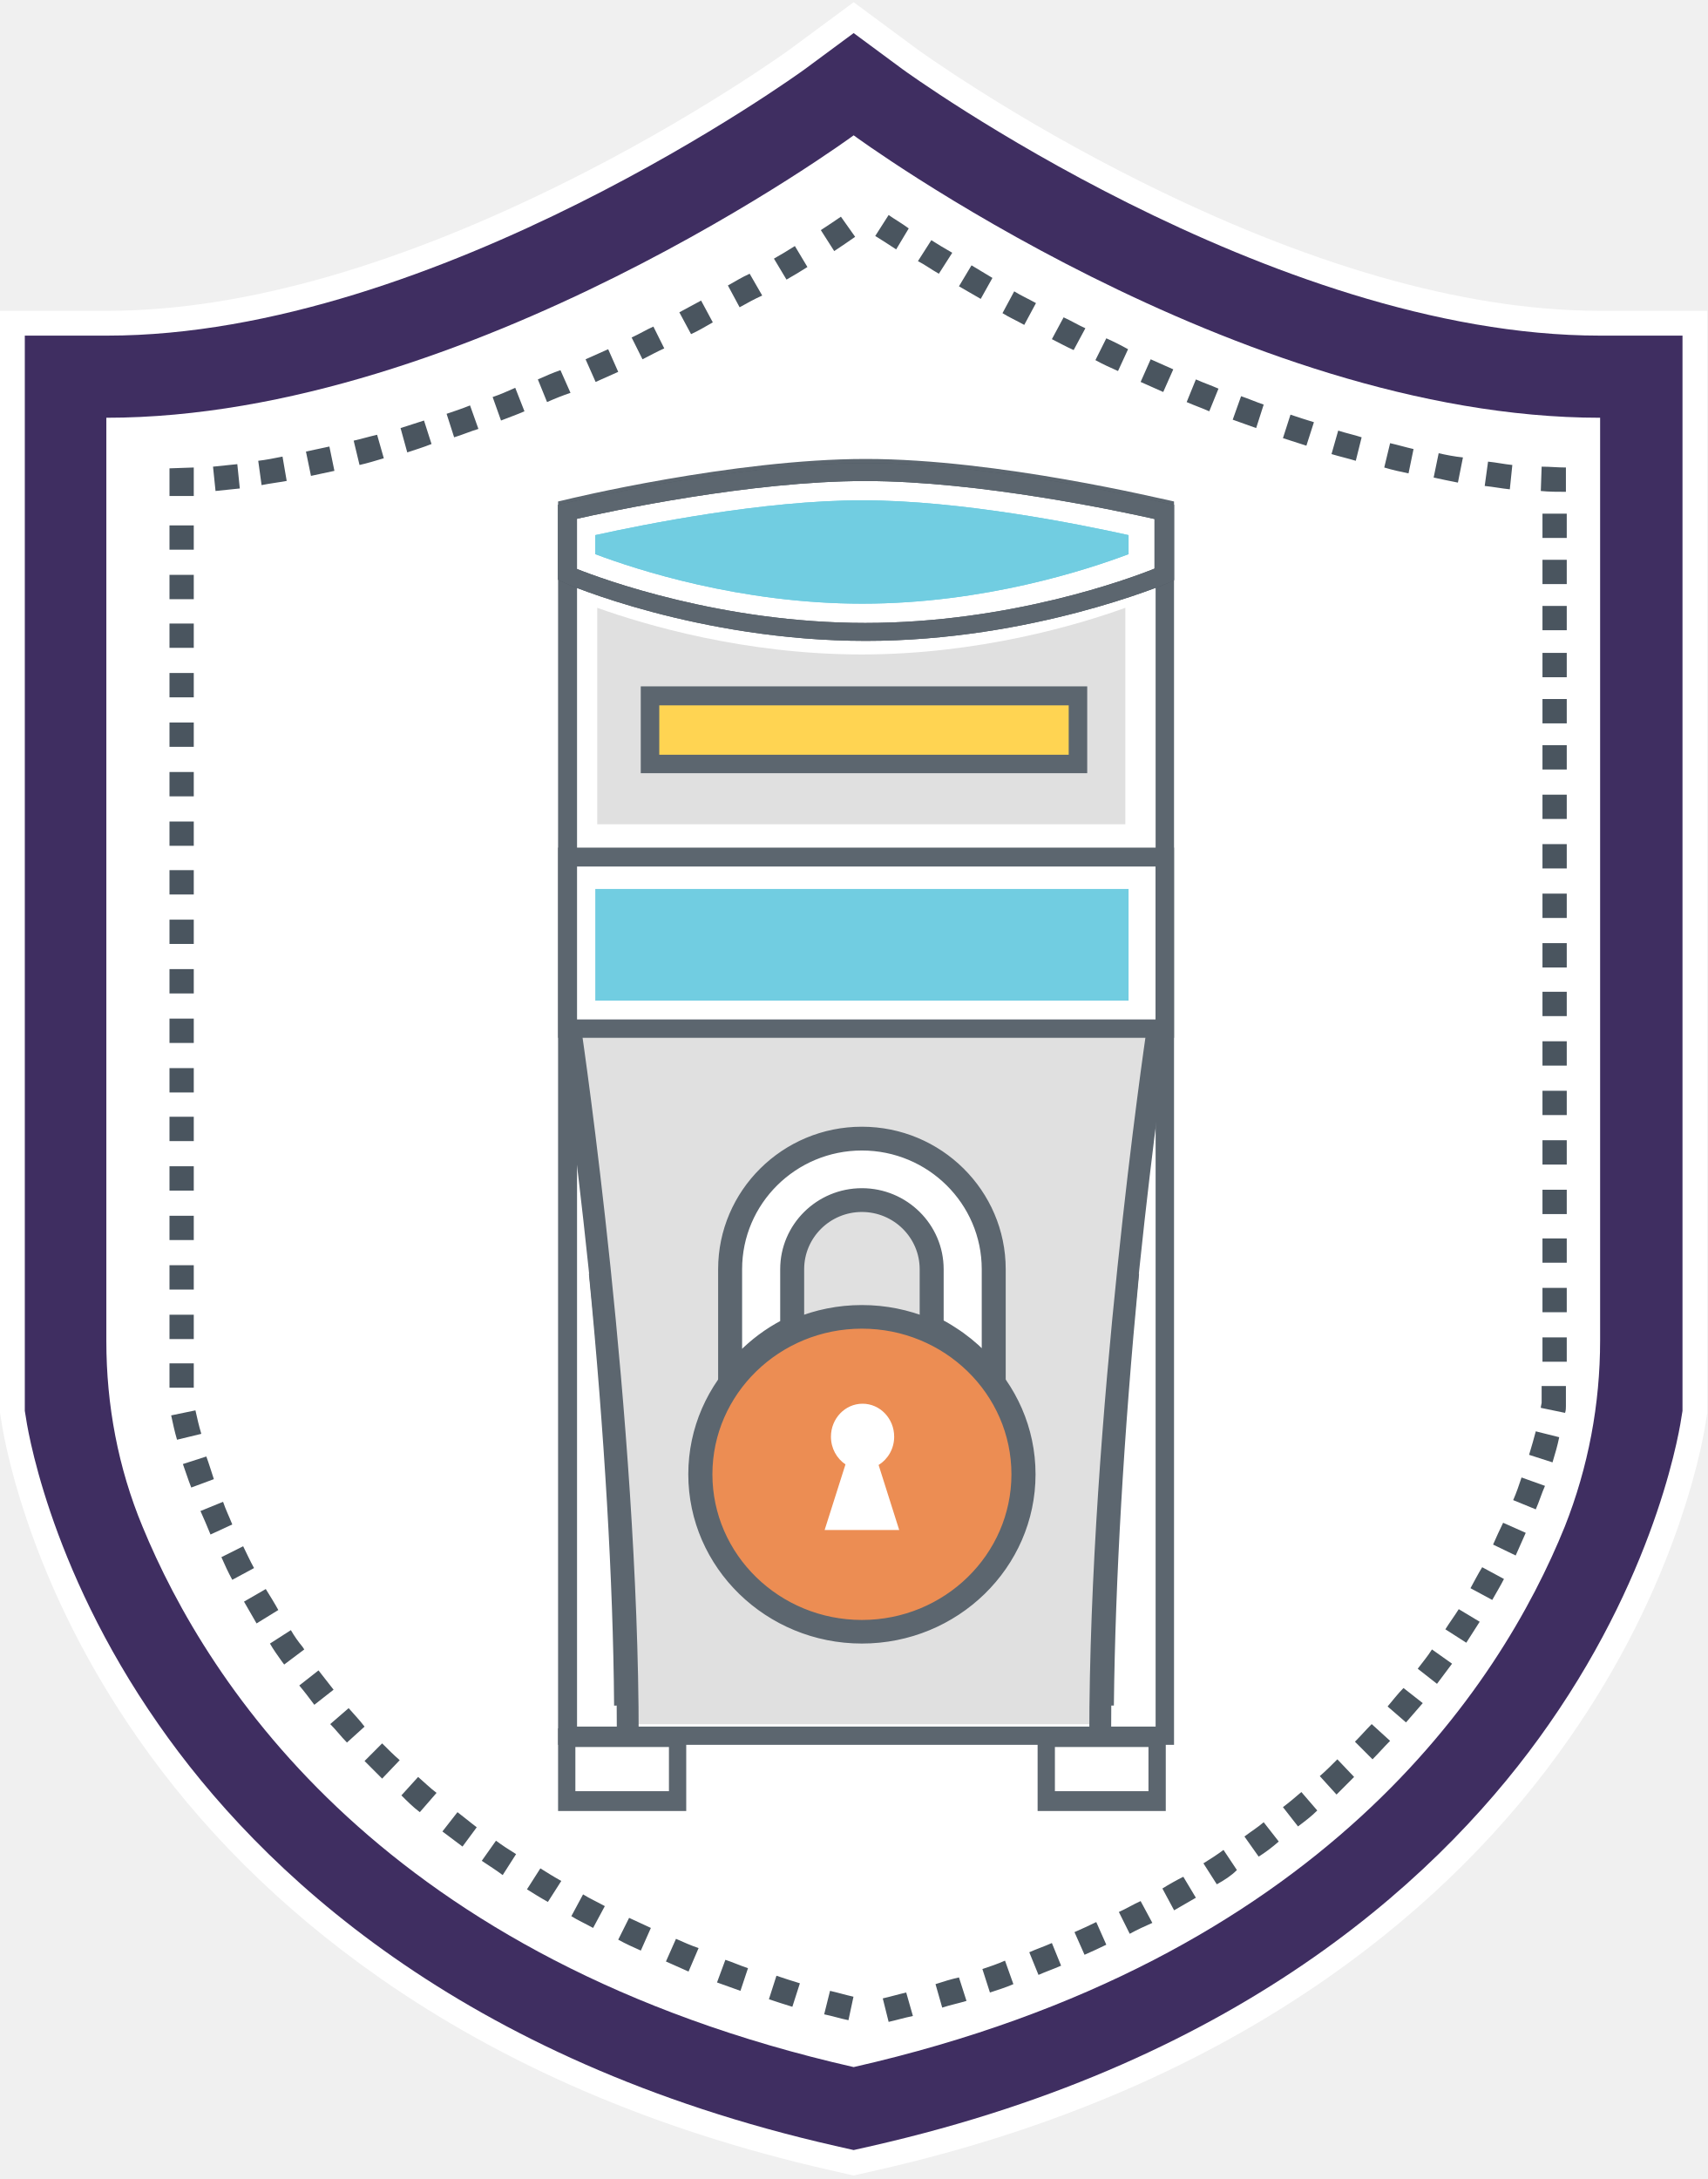
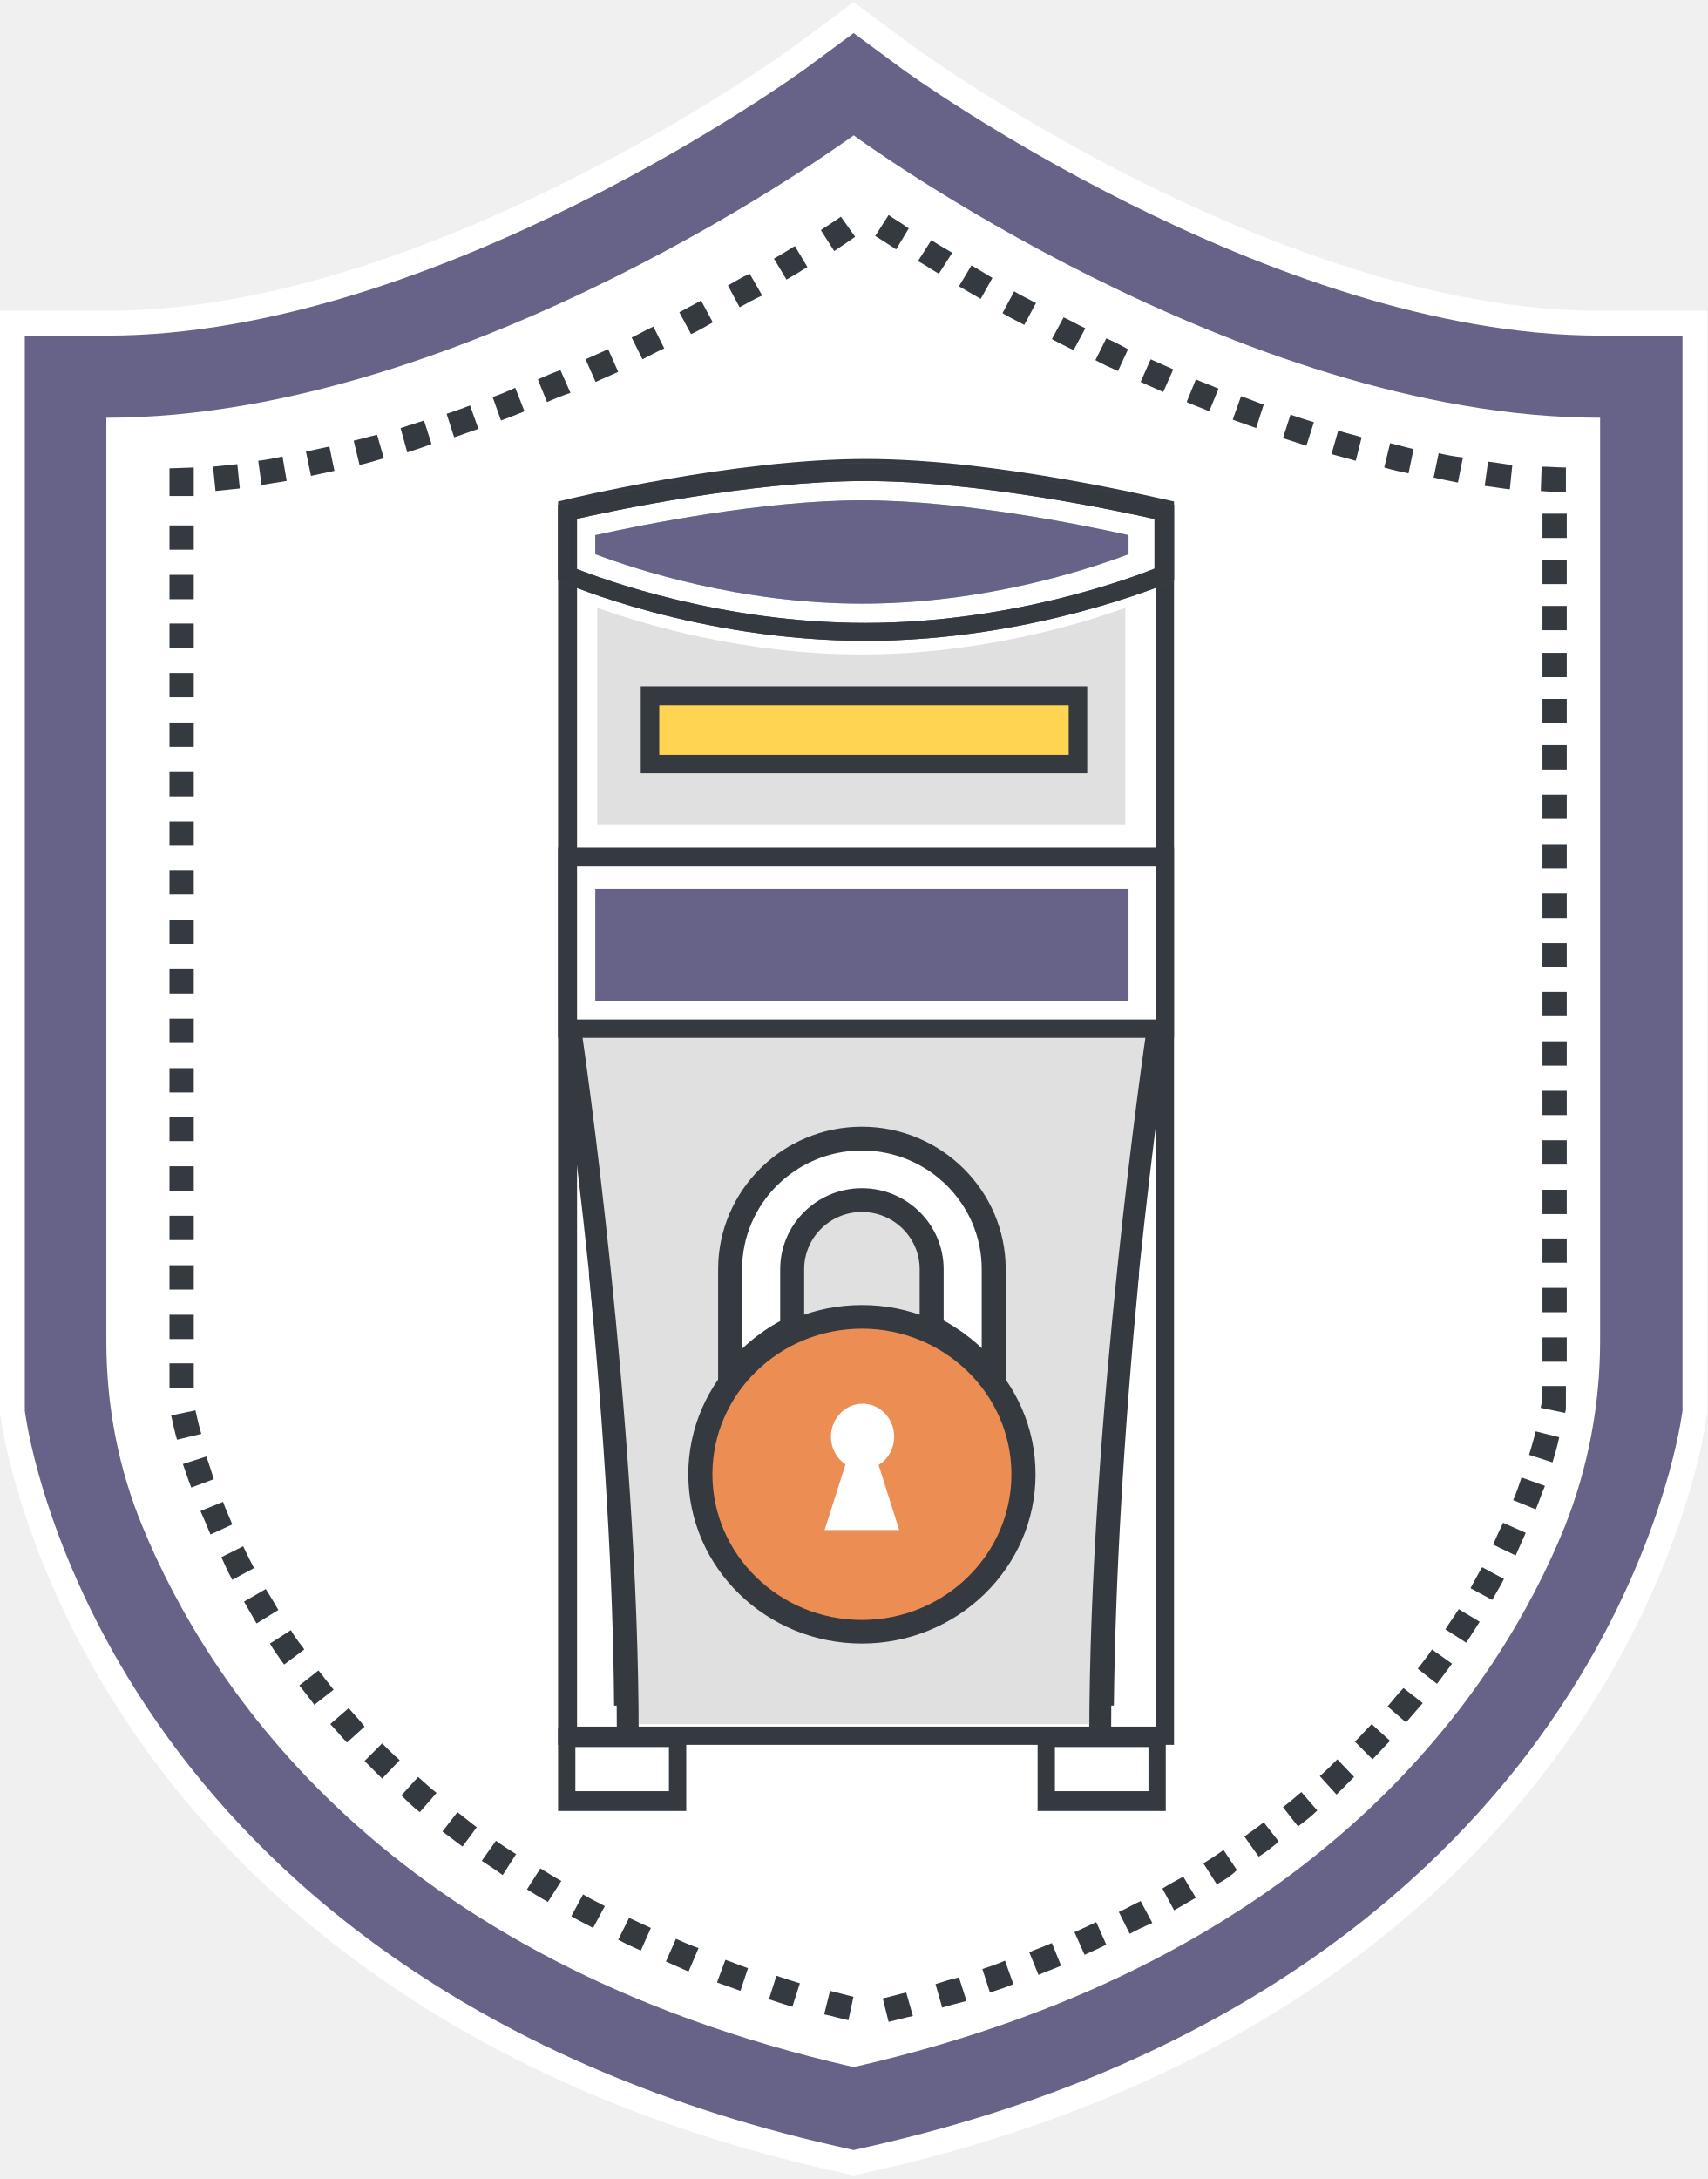
<svg xmlns="http://www.w3.org/2000/svg" width="413px" height="527px" viewBox="0 0 413 527" version="1.1">
  <g id="Page-1" stroke="none" stroke-width="1" fill="none" fill-rule="evenodd">
-     <g id="icon-security---compliance" transform="translate(6, 8)">
-       <path d="M381.072,70.172 L404,70.172 L404,333.475 L403.959,333.72 L403.766,334.867 C403.682,335.455 403.587,336.06 403.42,336.993 C403.162,338.441 402.832,340.083 402.421,341.91 C401.279,346.979 399.709,352.616 397.639,358.716 C391.815,375.876 383.164,393.52 371.13,410.746 C356.645,431.562 337.591,451.017 313.474,467.865 C283.935,488.502 248.167,504.239 205.636,513.912 L200.5,515.076 L199.837,514.926 L195.361,513.912 C152.833,504.239 117.065,488.502 87.526,467.865 C63.409,451.017 44.355,431.562 29.873,410.751 C17.836,393.52 9.185,375.876 3.361,358.716 C1.291,352.616 -0.279,346.979 -1.421,341.91 C-1.832,340.083 -2.162,338.441 -2.42,336.993 C-2.587,336.06 -2.682,335.455 -2.756,334.937 L-3,333.475 L-3,70.172 L19.928,70.172 C54.366,70.172 92.967,58.307 132.639,38.488 C146.611,31.508 159.736,24.014 171.628,16.507 C175.819,13.861 179.564,11.397 182.806,9.183 C184.799,7.822 186.492,6.625 186.923,6.303 L200.5,-3.73 L202.283,-2.413 L214.09,6.313 C214.508,6.625 216.201,7.822 218.194,9.183 C221.436,11.397 225.181,13.861 229.372,16.507 C241.264,24.014 254.389,31.508 268.361,38.488 C308.033,58.307 346.634,70.172 381.072,70.172 Z" id="Shape-path" stroke="#FFFFFF" stroke-width="6" fill="#FFFFFF" />
-       <polygon id="Path-2" stroke="#FFFFFF" fill="#FFFFFF" fill-rule="nonzero" points="14 91.655 14 345.467 51.593 421.221 169.279 493.719 213.091 509 323.129 449.191 394 340.968 394 88.393 315.807 72.197 225.295 32.141 202.022 15 128.681 64.09" />
-       <path d="M381.072,73.172 C301.157,73.172 213.108,9.324 212.294,8.716 L200.5,0 L188.706,8.716 C187.892,9.324 99.843,73.172 19.928,73.172 L0,73.172 L0,333.226 L0.203,334.442 C0.407,335.861 5.287,370.318 32.332,409.032 C56.734,444.098 105.13,490.312 196.026,510.987 L200.5,512 L204.974,510.987 C295.87,490.312 344.266,444.098 368.668,409.032 C395.713,370.318 400.593,335.861 400.797,334.442 L401,333.226 L401,73.172 L381.072,73.172 Z M372.531,361.197 C356.874,399.911 313.764,466.192 200.5,491.933 C87.236,466.192 44.33,399.709 28.469,361.197 C22.572,347.009 19.725,331.807 19.725,316.402 L19.725,93.036 C107.57,93.036 200.5,24.728 200.5,24.728 C200.5,24.728 293.43,93.036 381.072,93.036 L381.072,316.2 C381.072,331.604 378.225,346.806 372.531,361.197 Z" id="Shape" fill="#3F2E61" fill-rule="nonzero" />
-       <path d="M208.962,481 L207.544,475.319 C209.367,474.914 211.392,474.305 213.215,473.899 L214.835,479.58 C212.809,479.986 210.784,480.594 208.962,481 Z M199.241,480.594 C197.216,480.188 195.393,479.58 193.368,479.174 L194.785,473.494 C196.608,473.899 198.633,474.508 200.456,474.914 L199.241,480.594 Z M221.923,477.551 L220.303,471.87 C222.125,471.262 224.15,470.653 225.973,470.247 L227.796,475.928 C225.771,476.537 223.745,476.942 221.923,477.551 Z M185.672,477.348 C183.647,476.74 181.824,476.131 180.002,475.522 L181.824,469.842 C183.647,470.45 185.47,471.059 187.495,471.668 L185.672,477.348 Z M233.466,473.899 L231.643,468.219 C233.466,467.61 235.289,467.001 237.111,466.19 L239.137,471.87 C237.314,472.682 235.289,473.291 233.466,473.899 Z M173.116,473.494 C171.294,472.885 169.268,472.073 167.446,471.465 L169.471,465.987 C171.294,466.596 173.116,467.407 174.939,468.016 L173.116,473.494 Z M245.212,469.639 L242.984,464.161 C244.807,463.35 246.63,462.741 248.452,461.929 L250.68,467.407 C248.857,468.219 247.035,468.827 245.212,469.639 Z M160.56,468.827 C158.738,468.016 156.915,467.204 155.092,466.393 L157.522,460.915 C159.345,461.727 161.168,462.538 162.99,463.147 L160.56,468.827 Z M256.351,464.77 L253.92,459.292 C255.743,458.481 257.566,457.669 259.186,456.857 L261.616,462.335 C259.996,463.147 258.173,463.958 256.351,464.77 Z M149.017,463.755 C147.194,462.944 145.371,462.132 143.549,461.118 L146.182,455.843 C148.004,456.655 149.624,457.466 151.447,458.278 L149.017,463.755 Z M267.286,459.698 L264.654,454.423 C266.476,453.611 268.096,452.597 269.919,451.786 L272.754,457.06 C270.932,457.872 269.109,458.683 267.286,459.698 Z M137.473,458.278 C135.651,457.263 133.828,456.452 132.208,455.437 L135.043,450.162 C136.663,451.177 138.486,451.988 140.309,453.003 L137.473,458.278 Z M278.02,454.017 L275.185,448.742 C276.805,447.728 278.627,446.714 280.247,445.902 L283.285,450.974 C281.463,451.988 279.842,453.003 278.02,454.017 Z M126.537,451.988 C124.715,450.974 123.095,449.96 121.475,448.945 L124.715,443.873 C126.335,444.888 127.955,445.902 129.778,446.916 L126.537,451.988 Z M288.348,447.728 L285.108,442.656 C286.728,441.642 288.348,440.627 289.968,439.41 L293.209,444.279 C291.791,445.699 290.171,446.714 288.348,447.728 Z M115.602,445.496 C113.981,444.279 112.361,443.265 110.539,442.047 L113.981,437.178 C115.602,438.396 117.222,439.41 118.842,440.424 L115.602,445.496 Z M298.474,441.033 L295.031,436.164 C296.651,434.947 298.271,433.932 299.689,432.715 L303.334,437.381 C301.714,438.801 300.094,440.019 298.474,441.033 Z M105.881,438.598 C104.261,437.381 102.641,436.164 101.02,434.947 L104.666,430.28 C106.286,431.498 107.703,432.715 109.324,433.932 L105.881,438.598 Z M307.992,433.729 L304.347,429.063 C305.967,427.846 307.385,426.629 308.802,425.411 L312.65,429.875 C311.232,431.295 309.612,432.512 307.992,433.729 Z M95.552,430.28 C93.932,429.063 92.515,427.643 91.097,426.223 L95.147,421.76 C96.565,422.977 97.983,424.397 99.603,425.614 L95.552,430.28 Z M317.308,426.02 L313.258,421.557 C314.675,420.339 316.093,418.919 317.51,417.499 L321.561,421.76 C320.143,423.18 318.726,424.6 317.308,426.02 Z M86.439,422.165 C85.022,420.745 83.604,419.325 82.186,417.905 L86.439,413.644 C87.857,415.065 89.274,416.485 90.692,417.702 L86.439,422.165 Z M326.016,417.499 L321.763,413.239 C323.181,411.818 324.396,410.398 325.814,408.978 L330.269,413.036 C328.649,414.659 327.434,416.079 326.016,417.499 Z M77.933,413.442 C76.516,412.021 75.301,410.398 73.883,408.978 L78.339,405.123 C79.554,406.544 80.971,407.964 82.186,409.587 L77.933,413.442 Z M334.117,408.572 L329.661,404.718 C330.877,403.298 332.092,401.675 333.509,400.254 L338.167,403.906 C336.75,405.529 335.332,407.152 334.117,408.572 Z M70.035,404.312 C68.82,402.689 67.605,401.066 66.39,399.646 L71.048,395.994 C72.263,397.617 73.478,399.037 74.693,400.66 L70.035,404.312 Z M341.61,399.24 L336.952,395.588 C338.167,393.965 339.382,392.545 340.395,390.922 L345.255,394.371 C344.04,395.994 342.825,397.617 341.61,399.24 Z M62.745,394.574 L62.137,393.762 C61.125,392.342 60.112,390.922 59.302,389.502 L64.365,386.256 C65.175,387.676 66.188,389.096 67.2,390.313 L67.605,390.922 L62.745,394.574 Z M348.698,389.299 L343.635,386.053 C344.648,384.43 345.863,382.807 346.875,381.184 L351.938,384.227 C350.926,385.85 349.711,387.676 348.698,389.299 Z M56.062,384.633 C55.049,382.807 54.037,381.184 53.024,379.358 L58.289,376.315 C59.302,377.938 60.315,379.561 61.327,381.387 L56.062,384.633 Z M354.976,378.952 L349.711,376.112 C350.723,374.286 351.533,372.663 352.546,371.04 L357.811,373.88 C357.001,375.503 355.989,377.126 354.976,378.952 Z M50.189,374.083 C49.176,372.257 48.366,370.431 47.556,368.605 L52.821,365.968 C53.632,367.591 54.442,369.417 55.454,371.243 L50.189,374.083 Z M360.646,368.2 L355.179,365.562 C355.989,363.736 356.799,361.91 357.609,360.287 L363.077,362.722 C362.267,364.548 361.457,366.374 360.646,368.2 Z M44.923,363.128 C44.113,361.099 43.303,359.273 42.493,357.447 L47.961,355.215 C48.569,357.041 49.379,358.664 50.189,360.693 L44.923,363.128 Z M365.507,357.041 L360.039,354.81 C360.849,352.984 361.457,351.158 362.064,349.332 L367.735,351.361 C366.925,353.187 366.317,355.215 365.507,357.041 Z M40.265,351.766 C39.455,349.738 38.848,347.709 38.24,346.086 L43.911,344.26 C44.518,345.883 45.126,347.912 45.733,349.738 L40.265,351.766 Z M369.557,345.68 L363.887,343.854 C364.494,341.825 365.102,339.797 365.507,338.174 L371.177,339.594 C370.772,341.623 370.165,343.651 369.557,345.68 Z M36.823,340.202 C36.215,338.174 35.81,336.145 35.405,334.319 L41.278,333.102 C41.683,334.928 42.088,336.753 42.696,338.782 L36.823,340.202 Z M372.595,333.71 L366.722,332.493 C366.722,332.087 366.925,331.479 366.925,331.276 L366.925,327.218 L372.797,327.218 L372.797,332.087 C372.797,332.493 372.797,333.102 372.595,333.71 Z M40.873,327.624 L35,327.624 L35,321.74 L40.873,321.74 L40.873,327.624 Z M373,321.335 L367.127,321.335 L367.127,315.451 L373,315.451 L373,321.335 Z M40.873,315.857 L35,315.857 L35,309.974 L40.873,309.974 L40.873,315.857 Z M373,309.365 L367.127,309.365 L367.127,303.481 L373,303.481 L373,309.365 Z M40.873,303.887 L35,303.887 L35,298.004 L40.873,298.004 L40.873,303.887 Z M373,297.395 L367.127,297.395 L367.127,291.512 L373,291.512 L373,297.395 Z M40.873,291.917 L35,291.917 L35,286.034 L40.873,286.034 L40.873,291.917 Z M373,285.628 L367.127,285.628 L367.127,279.745 L373,279.745 L373,285.628 Z M40.873,279.948 L35,279.948 L35,274.064 L40.873,274.064 L40.873,279.948 Z M373,273.658 L367.127,273.658 L367.127,267.775 L373,267.775 L373,273.658 Z M40.873,267.978 L35,267.978 L35,262.094 L40.873,262.094 L40.873,267.978 Z M373,261.688 L367.127,261.688 L367.127,255.805 L373,255.805 L373,261.688 Z M40.873,256.211 L35,256.211 L35,250.327 L40.873,250.327 L40.873,256.211 Z M373,249.719 L367.127,249.719 L367.127,243.835 L373,243.835 L373,249.719 Z M40.873,244.241 L35,244.241 L35,238.357 L40.873,238.357 L40.873,244.241 Z M373,237.749 L367.127,237.749 L367.127,231.865 L373,231.865 L373,237.749 Z M40.873,232.271 L35,232.271 L35,226.388 L40.873,226.388 L40.873,232.271 Z M373,225.982 L367.127,225.982 L367.127,220.098 L373,220.098 L373,225.982 Z M40.873,220.301 L35,220.301 L35,214.418 L40.873,214.418 L40.873,220.301 Z M373,214.012 L367.127,214.012 L367.127,208.129 L373,208.129 L373,214.012 Z M40.873,208.331 L35,208.331 L35,202.448 L40.873,202.448 L40.873,208.331 Z M373,202.042 L367.127,202.042 L367.127,196.159 L373,196.159 L373,202.042 Z M40.873,196.565 L35,196.565 L35,190.681 L40.873,190.681 L40.873,196.565 Z M373,190.072 L367.127,190.072 L367.127,184.189 L373,184.189 L373,190.072 Z M40.873,184.595 L35,184.595 L35,178.711 L40.873,178.711 L40.873,184.595 Z M373,178.103 L367.127,178.103 L367.127,172.219 L373,172.219 L373,178.103 Z M40.873,172.625 L35,172.625 L35,166.741 L40.873,166.741 L40.873,172.625 Z M373,166.944 L367.127,166.944 L367.127,161.061 L373,161.061 L373,166.944 Z M40.873,160.655 L35,160.655 L35,154.772 L40.873,154.772 L40.873,160.655 Z M373,155.786 L367.127,155.786 L367.127,149.903 L373,149.903 L373,155.786 Z M40.873,148.685 L35,148.685 L35,142.802 L40.873,142.802 L40.873,148.685 Z M373,144.425 L367.127,144.425 L367.127,138.541 L373,138.541 L373,144.425 Z M40.873,136.918 L35,136.918 L35,131.035 L40.873,131.035 L40.873,136.918 Z M373,133.266 L367.127,133.266 L367.127,127.383 L373,127.383 L373,133.266 Z M40.873,124.948 L35,124.948 L35,119.065 L40.873,119.065 L40.873,124.948 Z M373,122.108 L367.127,122.108 L367.127,116.225 L373,116.225 L373,122.108 Z M40.873,111.964 L35,111.964 L35,105.269 L40.873,105.066 L40.873,111.964 Z M372.797,110.95 C370.772,110.95 368.747,110.95 366.722,110.747 L366.925,104.864 C368.95,104.864 370.772,105.066 372.797,105.066 L372.797,110.95 Z M46.138,110.747 L45.531,104.864 C47.556,104.661 49.379,104.458 51.404,104.255 L52.011,110.138 C50.189,110.341 48.164,110.544 46.138,110.747 Z M359.229,110.341 C357.204,110.138 355.179,109.733 353.153,109.53 L353.963,103.646 C355.989,103.849 357.811,104.255 359.836,104.458 L359.229,110.341 Z M57.277,109.327 L56.467,103.443 C58.289,103.24 60.315,102.835 62.34,102.429 L63.352,108.312 C61.125,108.718 59.302,108.921 57.277,109.327 Z M346.673,108.718 C344.648,108.312 342.623,107.907 340.8,107.501 L342.015,101.617 C343.838,102.023 345.863,102.429 347.888,102.632 L346.673,108.718 Z M69.225,107.095 L68.01,101.212 C69.833,100.806 71.858,100.4 73.681,99.994 L74.896,105.878 C73.073,106.284 71.048,106.689 69.225,107.095 Z M334.724,106.487 C332.699,106.081 330.877,105.675 328.851,105.066 L330.269,99.183 C332.092,99.589 334.117,100.197 335.939,100.603 L334.724,106.487 Z M80.971,104.458 L79.554,98.574 C81.376,98.169 83.401,97.56 85.224,97.154 L86.844,102.835 C84.819,103.443 82.794,104.052 80.971,104.458 Z M321.966,103.443 C319.941,102.835 318.118,102.429 316.093,101.82 L317.713,96.14 C319.536,96.748 321.561,97.154 323.383,97.763 L321.966,103.443 Z M92.515,101.415 L90.895,95.531 C92.717,94.922 94.742,94.314 96.565,93.705 L98.388,99.386 C96.362,100.197 94.337,100.806 92.515,101.415 Z M310.017,99.792 C308.195,99.183 306.17,98.574 304.347,97.966 L306.17,92.285 C307.992,92.894 309.815,93.502 311.84,94.111 L310.017,99.792 Z M103.856,97.763 L102.033,92.082 C103.856,91.474 105.678,90.865 107.703,90.053 L109.729,95.734 C107.703,96.343 105.881,97.154 103.856,97.763 Z M297.866,95.531 C296.044,94.922 294.019,94.111 292.196,93.502 L294.221,87.822 C296.044,88.43 297.866,89.242 299.689,89.851 L297.866,95.531 Z M115.197,93.705 L113.171,88.025 C114.994,87.416 116.817,86.604 118.639,85.793 L120.867,91.474 C119.044,92.285 117.222,92.894 115.197,93.705 Z M286.525,91.474 C284.703,90.662 282.88,90.053 281.058,89.242 L283.285,83.764 C285.108,84.576 286.93,85.184 288.753,85.996 L286.525,91.474 Z M126.335,89.242 L124.107,83.764 C125.93,82.953 127.753,82.141 129.575,81.532 L132.005,87.01 C130.183,87.619 128.158,88.43 126.335,89.242 Z M275.387,86.807 C273.564,85.996 271.742,85.184 269.919,84.373 L272.349,78.895 C274.172,79.707 275.995,80.518 277.817,81.33 L275.387,86.807 Z M138.081,84.373 L135.651,78.895 C137.473,78.084 139.296,77.272 141.119,76.461 L143.549,81.938 C141.726,82.75 139.904,83.561 138.081,84.373 Z M264.451,81.735 C262.629,80.924 260.806,80.112 258.983,79.098 L261.616,73.823 C263.439,74.635 265.059,75.446 266.881,76.461 L264.451,81.735 Z M149.422,78.895 L146.789,73.62 C148.612,72.809 150.232,71.794 152.055,70.983 L154.687,76.258 C152.865,77.069 151.042,78.084 149.422,78.895 Z M253.718,76.663 C251.895,75.852 250.072,74.838 248.452,74.026 L251.288,68.751 C253.11,69.563 254.73,70.577 256.553,71.389 L253.718,76.663 Z M161.168,72.809 L158.333,67.534 C160.155,66.519 161.775,65.708 163.598,64.694 L166.433,69.968 C164.611,70.983 162.99,71.997 161.168,72.809 Z M241.769,70.577 C239.947,69.563 238.124,68.751 236.504,67.737 L239.339,62.462 C240.959,63.476 242.782,64.288 244.605,65.302 L241.769,70.577 Z M172.914,66.317 L170.078,61.042 C171.901,60.027 173.521,59.013 175.344,58.201 L178.382,63.476 C176.559,64.288 174.736,65.302 172.914,66.317 Z M231.238,64.288 C229.416,63.273 227.796,62.259 225.973,61.245 L229.011,56.173 C230.631,57.187 232.454,58.201 234.074,59.216 L231.238,64.288 Z M184.255,59.622 L181.217,54.55 C183.04,53.535 184.66,52.521 186.28,51.506 L189.318,56.578 C187.697,57.593 186.077,58.607 184.255,59.622 Z M221.113,58.201 C219.29,57.187 217.67,55.97 216.05,55.158 L219.29,50.086 C220.91,51.101 222.53,52.115 224.353,53.13 L221.113,58.201 Z M210.784,52.318 C208.962,51.101 207.342,50.086 205.721,49.072 L208.962,44 C210.379,45.014 212.202,46.029 213.822,47.246 L210.784,52.318 Z M195.798,52.724 L192.558,47.652 C194.38,46.435 196.001,45.42 197.418,44.406 L200.861,49.275 C199.443,50.289 197.621,51.506 195.798,52.724 Z" id="Shape" fill="#4A555F" fill-rule="nonzero" />
-       <path d="M278,414 L129,414 L129,113.284 L130.704,112.894 C131.097,112.763 171.459,103 203.434,103 C235.541,103 275.772,112.894 276.296,112.894 L278,113.284 L278,414 Z M133.456,409.574 L273.544,409.574 L273.544,116.799 C265.551,114.977 231.347,107.426 203.566,107.426 C175.784,107.426 141.449,114.977 133.587,116.799 L133.587,409.574 L133.456,409.574 Z" id="Shape" fill="#5C666F" fill-rule="nonzero" />
-       <path d="M202.414,150.282 C174.124,150.282 150.098,143.15 138.472,139 L138.472,191.352 L266.226,191.352 L266.226,139 C254.729,143.15 230.703,150.282 202.414,150.282 Z M132,240.921 L138.472,301.833 C141.702,333.028 144.802,372.291 145.189,409 L259.638,409 C260.025,372.291 263.125,333.028 266.355,301.833 L274,240.921 L132,240.921 Z" id="Shape" fill="#E0E0E0" fill-rule="nonzero" />
-       <path d="M203.434,147 C162.941,147 130.573,133.092 130.31,132.837 L129,132.199 L129,114.08 L130.704,113.697 C131.097,113.57 171.459,104 203.566,104 C235.672,104 275.903,113.697 276.296,113.697 L278,114.08 L278,132.326 L276.69,132.964 C276.165,133.092 243.797,147 203.434,147 Z M133.325,129.519 C139.746,132.071 168.445,142.662 203.303,142.662 C238.162,142.662 266.992,132.071 273.282,129.519 L273.282,117.525 C265.288,115.739 231.085,108.338 203.303,108.338 C175.522,108.338 141.187,115.739 133.325,117.525 L133.325,129.519 Z" id="Shape" fill="#4A555F" fill-rule="nonzero" />
-       <path d="M202.565,138 C172.957,138 147.783,129.711 138,126.026 L138,121.421 C150,118.789 178.696,113 202.565,113 C226.435,113 255.13,118.789 267,121.421 L267,126.026 C257.217,129.711 232.174,138 202.565,138 Z" id="Path" fill="#71CDE1" fill-rule="nonzero" />
-       <path d="M160,430 L129,430 L129,410 L160,410 L160,430 Z M133.183,425.205 L155.817,425.205 L155.817,414.521 L133.183,414.521 L133.183,425.205 Z" id="Shape" fill="#5C666F" fill-rule="nonzero" />
-       <path d="M276,430 L245,430 L245,410 L276,410 L276,430 Z M249.183,425.205 L271.817,425.205 L271.817,414.521 L249.183,414.521 L249.183,425.205 Z" id="Shape" fill="#5C666F" fill-rule="nonzero" />
-       <path d="M278,243 L129,243 L129,197 L278,197 L278,243 Z M133.456,238.557 L273.544,238.557 L273.544,201.574 L133.456,201.574 L133.456,238.557 Z" id="Shape" fill="#5C666F" fill-rule="nonzero" />
-       <rect id="Rectangle" fill="#71CDE1" fill-rule="nonzero" x="138" y="207" width="129" height="27" />
-       <path d="M203.434,147 C162.941,147 130.573,133.092 130.31,132.837 L129,132.199 L129,114.08 L130.704,113.697 C131.097,113.57 171.459,104 203.566,104 C235.672,104 275.903,113.697 276.296,113.697 L278,114.08 L278,132.326 L276.69,132.964 C276.165,133.092 243.797,147 203.434,147 Z M133.325,129.519 C139.746,132.071 168.445,142.662 203.303,142.662 C238.162,142.662 266.992,132.071 273.282,129.519 L273.282,117.525 C265.288,115.739 231.085,108.338 203.303,108.338 C175.522,108.338 141.187,115.739 133.325,117.525 L133.325,129.519 Z" id="Shape" fill="#5C666F" fill-rule="nonzero" />
-       <path d="M202.565,138 C172.957,138 147.783,129.711 138,126.026 L138,121.421 C150,118.789 178.696,113 202.565,113 C226.435,113 255.13,118.789 267,121.421 L267,126.026 C257.217,129.711 232.174,138 202.565,138 Z" id="Path" fill="#71CDE1" fill-rule="nonzero" />
-       <rect id="Rectangle" fill="#FFD452" fill-rule="nonzero" x="152" y="160" width="103" height="17" />
-       <path d="M257,179 L149,179 L149,158 L257,158 L257,179 Z M153.478,174.537 L252.522,174.537 L252.522,162.594 L153.478,162.594 L153.478,174.537 L153.478,174.537 Z" id="Shape" fill="#5C666F" fill-rule="nonzero" />
-       <path d="M148,412 L143.72,412 C143.72,335.636 130.126,243.558 130,242.649 L134.28,242 C134.406,242.909 148,335.247 148,412 Z" id="Path" stroke="#5C666F" fill="#5C666F" fill-rule="nonzero" />
-       <path d="M262.28,412 L258,412 C258,335.247 271.594,242.909 271.72,242 L276,242.649 C275.874,243.558 262.28,335.636 262.28,412 Z" id="Path" stroke="#5C666F" fill="#5C666F" fill-rule="nonzero" />
-       <path d="M143.047,404 C142.814,374.49 140.721,338.74 137,300.52 L140.953,300 C144.674,338.87 146.651,373.84 147,403.87 L143.047,404 Z" id="Path" stroke="#5C666F" fill="#5C666F" fill-rule="nonzero" />
-       <path d="M262.953,404 L259,404 C259.233,374.193 261.326,339.179 265.047,300 L269,300.521 C265.279,339.439 263.302,374.323 262.953,404 Z" id="Path" stroke="#5C666F" fill="#5C666F" fill-rule="nonzero" />
-       <g id="Lock" transform="translate(161, 265)" fill-rule="nonzero">
+     <g id="mf-security-compliance" transform="translate(3, 4)" fill-rule="nonzero">
+       <path d="M384.072,74.172 L407,74.172 L407,337.475 L406.959,337.72 L406.766,338.867 C406.682,339.455 406.587,340.06 406.42,340.993 C406.162,342.441 405.832,344.083 405.421,345.91 C404.279,350.979 402.709,356.616 400.639,362.716 C394.815,379.876 386.164,397.52 374.13,414.746 C359.645,435.562 340.591,455.017 316.474,471.865 C286.935,492.502 251.167,508.239 208.636,517.912 L203.5,519.076 L202.837,518.926 L198.361,517.912 C155.833,508.239 120.065,492.502 90.526,471.865 C66.409,455.017 47.355,435.562 32.873,414.751 C20.836,397.52 12.185,379.876 6.361,362.716 C4.291,356.616 2.721,350.979 1.579,345.91 C1.168,344.083 0.838,342.441 0.58,340.993 C0.413,340.06 0.318,339.455 0.244,338.937 L0,337.475 L0,74.172 L22.928,74.172 C57.366,74.172 95.967,62.307 135.639,42.488 C149.611,35.508 162.736,28.014 174.628,20.507 C178.819,17.861 182.564,15.397 185.806,13.183 C187.799,11.822 189.492,10.625 189.923,10.303 L203.5,0.27 L205.283,1.587 L217.09,10.313 C217.508,10.625 219.201,11.822 221.194,13.183 C224.436,15.397 228.181,17.861 232.372,20.507 C244.264,28.014 257.389,35.508 271.361,42.488 C311.033,62.307 349.634,74.172 384.072,74.172 Z" id="Shape-path" stroke="#FFFFFF" stroke-width="6" fill="#FFFFFF" />
+       <polygon id="Path-2" stroke="#FFFFFF" fill="#FFFFFF" points="17 95.655 17 349.467 54.593 425.221 172.279 497.719 216.091 513 326.129 453.191 397 344.968 397 92.393 318.807 76.197 228.295 36.141 205.022 19 131.681 68.09" />
+       <path d="M384.072,77.172 C304.157,77.172 216.108,13.324 215.294,12.716 L203.5,4 L191.706,12.716 C190.892,13.324 102.843,77.172 22.928,77.172 L3,77.172 L3,337.226 L3.203,338.442 C3.407,339.861 8.287,374.318 35.332,413.032 C59.734,448.098 108.13,494.312 199.026,514.987 L203.5,516 L207.974,514.987 C298.87,494.312 347.266,448.098 371.668,413.032 C398.713,374.318 403.593,339.861 403.797,338.442 L404,337.226 L404,77.172 L384.072,77.172 Z M375.531,365.197 C359.874,403.911 316.764,470.192 203.5,495.933 C90.236,470.192 47.33,403.709 31.469,365.197 C25.572,351.009 22.725,335.807 22.725,320.402 L22.725,97.036 C110.57,97.036 203.5,28.728 203.5,28.728 C203.5,28.728 296.43,97.036 384.072,97.036 L384.072,320.2 C384.072,335.604 381.225,350.806 375.531,365.197 Z" id="Shape" fill="#666288" />
+       <path d="M211.962,485 L210.544,479.319 C212.367,478.914 214.392,478.305 216.215,477.899 L217.835,483.58 C215.809,483.986 213.784,484.594 211.962,485 Z M202.241,484.594 C200.216,484.188 198.393,483.58 196.368,483.174 L197.785,477.494 C199.608,477.899 201.633,478.508 203.456,478.914 L202.241,484.594 Z M224.923,481.551 L223.303,475.87 C225.125,475.262 227.15,474.653 228.973,474.247 L230.796,479.928 C228.771,480.537 226.745,480.942 224.923,481.551 Z M188.672,481.348 C186.647,480.74 184.824,480.131 183.002,479.522 L184.824,473.842 C186.647,474.45 188.47,475.059 190.495,475.668 L188.672,481.348 Z M236.466,477.899 L234.643,472.219 C236.466,471.61 238.289,471.001 240.111,470.19 L242.137,475.87 C240.314,476.682 238.289,477.291 236.466,477.899 Z M176.116,477.494 C174.294,476.885 172.268,476.073 170.446,475.465 L172.471,469.987 C174.294,470.596 176.116,471.407 177.939,472.016 L176.116,477.494 Z M248.212,473.639 L245.984,468.161 C247.807,467.35 249.63,466.741 251.452,465.929 L253.68,471.407 C251.857,472.219 250.035,472.827 248.212,473.639 Z M163.56,472.827 C161.738,472.016 159.915,471.204 158.092,470.393 L160.522,464.915 C162.345,465.727 164.168,466.538 165.99,467.147 L163.56,472.827 Z M259.351,468.77 L256.92,463.292 C258.743,462.481 260.566,461.669 262.186,460.857 L264.616,466.335 C262.996,467.147 261.173,467.958 259.351,468.77 Z M152.017,467.755 C150.194,466.944 148.371,466.132 146.549,465.118 L149.182,459.843 C151.004,460.655 152.624,461.466 154.447,462.278 L152.017,467.755 Z M270.286,463.698 L267.654,458.423 C269.476,457.611 271.096,456.597 272.919,455.786 L275.754,461.06 C273.932,461.872 272.109,462.683 270.286,463.698 Z M140.473,462.278 C138.651,461.263 136.828,460.452 135.208,459.437 L138.043,454.162 C139.663,455.177 141.486,455.988 143.309,457.003 L140.473,462.278 Z M281.02,458.017 L278.185,452.742 C279.805,451.728 281.627,450.714 283.247,449.902 L286.285,454.974 C284.463,455.988 282.842,457.003 281.02,458.017 Z M129.537,455.988 C127.715,454.974 126.095,453.96 124.475,452.945 L127.715,447.873 C129.335,448.888 130.955,449.902 132.778,450.916 L129.537,455.988 Z M291.348,451.728 L288.108,446.656 C289.728,445.642 291.348,444.627 292.968,443.41 L296.209,448.279 C294.791,449.699 293.171,450.714 291.348,451.728 Z M118.602,449.496 C116.981,448.279 115.361,447.265 113.539,446.047 L116.981,441.178 C118.602,442.396 120.222,443.41 121.842,444.424 L118.602,449.496 Z M301.474,445.033 L298.031,440.164 C299.651,438.947 301.271,437.932 302.689,436.715 L306.334,441.381 C304.714,442.801 303.094,444.019 301.474,445.033 Z M108.881,442.598 C107.261,441.381 105.641,440.164 104.02,438.947 L107.666,434.28 C109.286,435.498 110.703,436.715 112.324,437.932 L108.881,442.598 Z M310.992,437.729 L307.347,433.063 C308.967,431.846 310.385,430.629 311.802,429.411 L315.65,433.875 C314.232,435.295 312.612,436.512 310.992,437.729 Z M98.552,434.28 C96.932,433.063 95.515,431.643 94.097,430.223 L98.147,425.76 C99.565,426.977 100.983,428.397 102.603,429.614 L98.552,434.28 Z M320.308,430.02 L316.258,425.557 C317.675,424.339 319.093,422.919 320.51,421.499 L324.561,425.76 C323.143,427.18 321.726,428.6 320.308,430.02 Z M89.439,426.165 C88.022,424.745 86.604,423.325 85.186,421.905 L89.439,417.644 C90.857,419.065 92.274,420.485 93.692,421.702 L89.439,426.165 Z M329.016,421.499 L324.763,417.239 C326.181,415.818 327.396,414.398 328.814,412.978 L333.269,417.036 C331.649,418.659 330.434,420.079 329.016,421.499 Z M80.933,417.442 C79.516,416.021 78.301,414.398 76.883,412.978 L81.339,409.123 C82.554,410.544 83.971,411.964 85.186,413.587 L80.933,417.442 Z M337.117,412.572 L332.661,408.718 C333.877,407.298 335.092,405.675 336.509,404.254 L341.167,407.906 C339.75,409.529 338.332,411.152 337.117,412.572 Z M73.035,408.312 C71.82,406.689 70.605,405.066 69.39,403.646 L74.048,399.994 C75.263,401.617 76.478,403.037 77.693,404.66 L73.035,408.312 Z M344.61,403.24 L339.952,399.588 C341.167,397.965 342.382,396.545 343.395,394.922 L348.255,398.371 C347.04,399.994 345.825,401.617 344.61,403.24 Z M65.745,398.574 L65.137,397.762 C64.125,396.342 63.112,394.922 62.302,393.502 L67.365,390.256 C68.175,391.676 69.188,393.096 70.2,394.313 L70.605,394.922 L65.745,398.574 Z M351.698,393.299 L346.635,390.053 C347.648,388.43 348.863,386.807 349.875,385.184 L354.938,388.227 C353.926,389.85 352.711,391.676 351.698,393.299 Z M59.062,388.633 C58.049,386.807 57.037,385.184 56.024,383.358 L61.289,380.315 C62.302,381.938 63.315,383.561 64.327,385.387 L59.062,388.633 Z M357.976,382.952 L352.711,380.112 C353.723,378.286 354.533,376.663 355.546,375.04 L360.811,377.88 C360.001,379.503 358.989,381.126 357.976,382.952 Z M53.189,378.083 C52.176,376.257 51.366,374.431 50.556,372.605 L55.821,369.968 C56.632,371.591 57.442,373.417 58.454,375.243 L53.189,378.083 Z M363.646,372.2 L358.179,369.562 C358.989,367.736 359.799,365.91 360.609,364.287 L366.077,366.722 C365.267,368.548 364.457,370.374 363.646,372.2 Z M47.923,367.128 C47.113,365.099 46.303,363.273 45.493,361.447 L50.961,359.215 C51.569,361.041 52.379,362.664 53.189,364.693 L47.923,367.128 Z M368.507,361.041 L363.039,358.81 C363.849,356.984 364.457,355.158 365.064,353.332 L370.735,355.361 C369.925,357.187 369.317,359.215 368.507,361.041 Z M43.265,355.766 C42.455,353.738 41.848,351.709 41.24,350.086 L46.911,348.26 C47.518,349.883 48.126,351.912 48.733,353.738 L43.265,355.766 Z M372.557,349.68 L366.887,347.854 C367.494,345.825 368.102,343.797 368.507,342.174 L374.177,343.594 C373.772,345.623 373.165,347.651 372.557,349.68 Z M39.823,344.202 C39.215,342.174 38.81,340.145 38.405,338.319 L44.278,337.102 C44.683,338.928 45.088,340.753 45.696,342.782 L39.823,344.202 Z M375.595,337.71 L369.722,336.493 C369.722,336.087 369.925,335.479 369.925,335.276 L369.925,331.218 L375.797,331.218 L375.797,336.087 C375.797,336.493 375.797,337.102 375.595,337.71 Z M43.873,331.624 L38,331.624 L38,325.74 L43.873,325.74 L43.873,331.624 Z M376,325.335 L370.127,325.335 L370.127,319.451 L376,319.451 L376,325.335 Z M43.873,319.857 L38,319.857 L38,313.974 L43.873,313.974 L43.873,319.857 Z M376,313.365 L370.127,313.365 L370.127,307.481 L376,307.481 L376,313.365 Z M43.873,307.887 L38,307.887 L38,302.004 L43.873,302.004 L43.873,307.887 Z M376,301.395 L370.127,301.395 L370.127,295.512 L376,295.512 L376,301.395 Z M43.873,295.917 L38,295.917 L38,290.034 L43.873,290.034 L43.873,295.917 Z M376,289.628 L370.127,289.628 L370.127,283.745 L376,283.745 L376,289.628 Z M43.873,283.948 L38,283.948 L38,278.064 L43.873,278.064 L43.873,283.948 Z M376,277.658 L370.127,277.658 L370.127,271.775 L376,271.775 L376,277.658 Z M43.873,271.978 L38,271.978 L38,266.094 L43.873,266.094 L43.873,271.978 Z M376,265.688 L370.127,265.688 L370.127,259.805 L376,259.805 L376,265.688 Z M43.873,260.211 L38,260.211 L38,254.327 L43.873,254.327 L43.873,260.211 Z M376,253.719 L370.127,253.719 L370.127,247.835 L376,247.835 L376,253.719 Z M43.873,248.241 L38,248.241 L38,242.357 L43.873,242.357 L43.873,248.241 Z M376,241.749 L370.127,241.749 L370.127,235.865 L376,235.865 L376,241.749 Z M43.873,236.271 L38,236.271 L38,230.388 L43.873,230.388 L43.873,236.271 Z M376,229.982 L370.127,229.982 L370.127,224.098 L376,224.098 L376,229.982 Z M43.873,224.301 L38,224.301 L38,218.418 L43.873,218.418 L43.873,224.301 Z M376,218.012 L370.127,218.012 L370.127,212.129 L376,212.129 L376,218.012 Z M43.873,212.331 L38,212.331 L38,206.448 L43.873,206.448 L43.873,212.331 Z M376,206.042 L370.127,206.042 L370.127,200.159 L376,200.159 L376,206.042 Z M43.873,200.565 L38,200.565 L38,194.681 L43.873,194.681 L43.873,200.565 Z M376,194.072 L370.127,194.072 L370.127,188.189 L376,188.189 L376,194.072 Z M43.873,188.595 L38,188.595 L38,182.711 L43.873,182.711 L43.873,188.595 Z M376,182.103 L370.127,182.103 L370.127,176.219 L376,176.219 L376,182.103 Z M43.873,176.625 L38,176.625 L38,170.741 L43.873,170.741 L43.873,176.625 Z M376,170.944 L370.127,170.944 L370.127,165.061 L376,165.061 L376,170.944 Z M43.873,164.655 L38,164.655 L38,158.772 L43.873,158.772 L43.873,164.655 Z M376,159.786 L370.127,159.786 L370.127,153.903 L376,153.903 L376,159.786 Z M43.873,152.685 L38,152.685 L38,146.802 L43.873,146.802 L43.873,152.685 Z M376,148.425 L370.127,148.425 L370.127,142.541 L376,142.541 L376,148.425 Z M43.873,140.918 L38,140.918 L38,135.035 L43.873,135.035 L43.873,140.918 Z M376,137.266 L370.127,137.266 L370.127,131.383 L376,131.383 L376,137.266 Z M43.873,128.948 L38,128.948 L38,123.065 L43.873,123.065 L43.873,128.948 Z M376,126.108 L370.127,126.108 L370.127,120.225 L376,120.225 L376,126.108 Z M43.873,115.964 L38,115.964 L38,109.269 L43.873,109.066 L43.873,115.964 Z M375.797,114.95 C373.772,114.95 371.747,114.95 369.722,114.747 L369.925,108.864 C371.95,108.864 373.772,109.066 375.797,109.066 L375.797,114.95 Z M49.138,114.747 L48.531,108.864 C50.556,108.661 52.379,108.458 54.404,108.255 L55.011,114.138 C53.189,114.341 51.164,114.544 49.138,114.747 Z M362.229,114.341 C360.204,114.138 358.179,113.733 356.153,113.53 L356.963,107.646 C358.989,107.849 360.811,108.255 362.836,108.458 L362.229,114.341 Z M60.277,113.327 L59.467,107.443 C61.289,107.24 63.315,106.835 65.34,106.429 L66.352,112.312 C64.125,112.718 62.302,112.921 60.277,113.327 Z M349.673,112.718 C347.648,112.312 345.623,111.907 343.8,111.501 L345.015,105.617 C346.838,106.023 348.863,106.429 350.888,106.632 L349.673,112.718 Z M72.225,111.095 L71.01,105.212 C72.833,104.806 74.858,104.4 76.681,103.994 L77.896,109.878 C76.073,110.284 74.048,110.689 72.225,111.095 Z M337.724,110.487 C335.699,110.081 333.877,109.675 331.851,109.066 L333.269,103.183 C335.092,103.589 337.117,104.197 338.939,104.603 L337.724,110.487 Z M83.971,108.458 L82.554,102.574 C84.376,102.169 86.401,101.56 88.224,101.154 L89.844,106.835 C87.819,107.443 85.794,108.052 83.971,108.458 Z M324.966,107.443 C322.941,106.835 321.118,106.429 319.093,105.82 L320.713,100.14 C322.536,100.748 324.561,101.154 326.383,101.763 L324.966,107.443 Z M95.515,105.415 L93.895,99.531 C95.717,98.922 97.742,98.314 99.565,97.705 L101.388,103.386 C99.362,104.197 97.337,104.806 95.515,105.415 Z M313.017,103.792 C311.195,103.183 309.17,102.574 307.347,101.966 L309.17,96.285 C310.992,96.894 312.815,97.502 314.84,98.111 L313.017,103.792 Z M106.856,101.763 L105.033,96.082 C106.856,95.474 108.678,94.865 110.703,94.053 L112.729,99.734 C110.703,100.343 108.881,101.154 106.856,101.763 Z M300.866,99.531 C299.044,98.922 297.019,98.111 295.196,97.502 L297.221,91.822 C299.044,92.43 300.866,93.242 302.689,93.851 L300.866,99.531 Z M118.197,97.705 L116.171,92.025 C117.994,91.416 119.817,90.604 121.639,89.793 L123.867,95.474 C122.044,96.285 120.222,96.894 118.197,97.705 Z M289.525,95.474 C287.703,94.662 285.88,94.053 284.058,93.242 L286.285,87.764 C288.108,88.576 289.93,89.184 291.753,89.996 L289.525,95.474 Z M129.335,93.242 L127.107,87.764 C128.93,86.953 130.753,86.141 132.575,85.532 L135.005,91.01 C133.183,91.619 131.158,92.43 129.335,93.242 Z M278.387,90.807 C276.564,89.996 274.742,89.184 272.919,88.373 L275.349,82.895 C277.172,83.707 278.995,84.518 280.817,85.33 L278.387,90.807 Z M141.081,88.373 L138.651,82.895 C140.473,82.084 142.296,81.272 144.119,80.461 L146.549,85.938 C144.726,86.75 142.904,87.561 141.081,88.373 Z M267.451,85.735 C265.629,84.924 263.806,84.112 261.983,83.098 L264.616,77.823 C266.439,78.635 268.059,79.446 269.881,80.461 L267.451,85.735 Z M152.422,82.895 L149.789,77.62 C151.612,76.809 153.232,75.794 155.055,74.983 L157.687,80.258 C155.865,81.069 154.042,82.084 152.422,82.895 Z M256.718,80.663 C254.895,79.852 253.072,78.838 251.452,78.026 L254.288,72.751 C256.11,73.563 257.73,74.577 259.553,75.389 L256.718,80.663 Z M164.168,76.809 L161.333,71.534 C163.155,70.519 164.775,69.708 166.598,68.694 L169.433,73.968 C167.611,74.983 165.99,75.997 164.168,76.809 Z M244.769,74.577 C242.947,73.563 241.124,72.751 239.504,71.737 L242.339,66.462 C243.959,67.476 245.782,68.288 247.605,69.302 L244.769,74.577 Z M175.914,70.317 L173.078,65.042 C174.901,64.027 176.521,63.013 178.344,62.201 L181.382,67.476 C179.559,68.288 177.736,69.302 175.914,70.317 Z M234.238,68.288 C232.416,67.273 230.796,66.259 228.973,65.245 L232.011,60.173 C233.631,61.187 235.454,62.201 237.074,63.216 L234.238,68.288 Z M187.255,63.622 L184.217,58.55 C186.04,57.535 187.66,56.521 189.28,55.506 L192.318,60.578 C190.697,61.593 189.077,62.607 187.255,63.622 Z M224.113,62.201 C222.29,61.187 220.67,59.97 219.05,59.158 L222.29,54.086 C223.91,55.101 225.53,56.115 227.353,57.13 L224.113,62.201 Z M213.784,56.318 C211.962,55.101 210.342,54.086 208.721,53.072 L211.962,48 C213.379,49.014 215.202,50.029 216.822,51.246 L213.784,56.318 Z M198.798,56.724 L195.558,51.652 C197.38,50.435 199.001,49.42 200.418,48.406 L203.861,53.275 C202.443,54.289 200.621,55.506 198.798,56.724 Z" id="Shape" fill="#343A40" />
+       <path d="M281,418 L132,418 L132,117.284 L133.704,116.894 C134.097,116.763 174.459,107 206.434,107 C238.541,107 278.772,116.894 279.296,116.894 L281,117.284 L281,418 Z M136.456,413.574 L276.544,413.574 L276.544,120.799 C268.551,118.977 234.347,111.426 206.566,111.426 C178.784,111.426 144.449,118.977 136.587,120.799 L136.587,413.574 L136.456,413.574 Z" id="Shape" fill="#343A40" />
+       <path d="M205.414,154.282 C177.124,154.282 153.098,147.15 141.472,143 L141.472,195.352 L269.226,195.352 L269.226,143 C257.729,147.15 233.703,154.282 205.414,154.282 Z M135,244.921 L141.472,305.833 C144.702,337.028 147.802,376.291 148.189,413 L262.638,413 C263.025,376.291 266.125,337.028 269.355,305.833 L277,244.921 L135,244.921 Z" id="Shape" fill="#E0E0E0" />
+       <path d="M206.434,151 C165.941,151 133.573,137.092 133.31,136.837 L132,136.199 L132,118.08 L133.704,117.697 C134.097,117.57 174.459,108 206.566,108 C238.672,108 278.903,117.697 279.296,117.697 L281,118.08 L281,136.326 L279.69,136.964 C279.165,137.092 246.797,151 206.434,151 Z M136.325,133.519 C142.746,136.071 171.445,146.662 206.303,146.662 C241.162,146.662 269.992,136.071 276.282,133.519 L276.282,121.525 C268.288,119.739 234.085,112.338 206.303,112.338 C178.522,112.338 144.187,119.739 136.325,121.525 L136.325,133.519 Z" id="Shape" fill="#4A555F" />
+       <path d="M205.565,142 C175.957,142 150.783,133.711 141,130.026 L141,125.421 C153,122.789 181.696,117 205.565,117 C229.435,117 258.13,122.789 270,125.421 L270,130.026 C260.217,133.711 235.174,142 205.565,142 Z" id="Path" fill="#71CDE1" />
+       <path d="M163,434 L132,434 L132,414 L163,414 L163,434 Z M136.183,429.205 L158.817,429.205 L158.817,418.521 L136.183,418.521 L136.183,429.205 Z" id="Shape" fill="#343A40" />
+       <path d="M279,434 L248,434 L248,414 L279,414 L279,434 Z M252.183,429.205 L274.817,429.205 L274.817,418.521 L252.183,418.521 L252.183,429.205 Z" id="Shape" fill="#343A40" />
+       <path d="M281,247 L132,247 L132,201 L281,201 L281,247 Z M136.456,242.557 L276.544,242.557 L276.544,205.574 L136.456,205.574 L136.456,242.557 Z" id="Shape" fill="#343A40" />
+       <rect id="Rectangle" fill="#666288" x="141" y="211" width="129" height="27" />
+       <path d="M206.434,151 C165.941,151 133.573,137.092 133.31,136.837 L132,136.199 L132,118.08 L133.704,117.697 C134.097,117.57 174.459,108 206.566,108 C238.672,108 278.903,117.697 279.296,117.697 L281,118.08 L281,136.326 L279.69,136.964 C279.165,137.092 246.797,151 206.434,151 Z M136.325,133.519 C142.746,136.071 171.445,146.662 206.303,146.662 C241.162,146.662 269.992,136.071 276.282,133.519 L276.282,121.525 C268.288,119.739 234.085,112.338 206.303,112.338 C178.522,112.338 144.187,119.739 136.325,121.525 L136.325,133.519 Z" id="Shape" fill="#343A40" />
+       <path d="M205.565,142 C175.957,142 150.783,133.711 141,130.026 L141,125.421 C153,122.789 181.696,117 205.565,117 C229.435,117 258.13,122.789 270,125.421 L270,130.026 C260.217,133.711 235.174,142 205.565,142 Z" id="Path" fill="#666288" />
+       <rect id="Rectangle" fill="#FFD452" x="155" y="164" width="103" height="17" />
+       <path d="M260,183 L152,183 L152,162 L260,162 L260,183 Z M156.478,178.537 L255.522,178.537 L255.522,166.594 L156.478,166.594 L156.478,178.537 L156.478,178.537 Z" id="Shape" fill="#343A40" />
+       <path d="M151,416 L146.72,416 C146.72,339.636 133.126,247.558 133,246.649 L137.28,246 C137.406,246.909 151,339.247 151,416 Z" id="Path" stroke="#343A40" fill="#343A40" />
+       <path d="M265.28,416 L261,416 C261,339.247 274.594,246.909 274.72,246 L279,246.649 C278.874,247.558 265.28,339.636 265.28,416 Z" id="Path" stroke="#343A40" fill="#343A40" />
+       <path d="M146.047,408 C145.814,378.49 143.721,342.74 140,304.52 L143.953,304 C147.674,342.87 149.651,377.84 150,407.87 L146.047,408 Z" id="Path" stroke="#343A40" fill="#343A40" />
+       <path d="M265.953,408 L262,408 C262.233,378.193 264.326,343.179 268.047,304 L272,304.521 C268.279,343.439 266.302,378.323 265.953,408 Z" id="Path" stroke="#343A40" fill="#343A40" />
+       <g id="Lock" transform="translate(164, 269)">
        <ellipse id="Oval" fill="#EC8D53" cx="40.598" cy="81.768" rx="38.793" ry="38.638" />
-         <path d="M41.5,43.13 C18.617,43.13 0,61.269 0,83.565 C0,105.861 18.617,124 41.5,124 C64.383,124 83,105.861 83,83.565 C83,61.27 64.382,43.13 41.5,43.13 Z M41.5,119.292 C21.283,119.292 4.833,103.265 4.833,83.566 C4.833,63.867 21.283,47.84 41.5,47.84 C61.717,47.84 78.167,63.867 78.167,83.566 C78.167,103.265 61.717,119.292 41.5,119.292 Z" id="Shape" stroke="#5C666F" fill="#5C666F" />
+         <path d="M41.5,43.13 C18.617,43.13 0,61.269 0,83.565 C0,105.861 18.617,124 41.5,124 C64.383,124 83,105.861 83,83.565 C83,61.27 64.382,43.13 41.5,43.13 Z M41.5,119.292 C21.283,119.292 4.833,103.265 4.833,83.566 C4.833,63.867 21.283,47.84 41.5,47.84 C61.717,47.84 78.167,63.867 78.167,83.566 C78.167,103.265 61.717,119.292 41.5,119.292 Z" id="Shape" stroke="#343A40" fill="#343A40" />
        <polygon id="Path-6" fill="#FFFFFF" points="9.924 56.609 12.018 25.924 22.963 8.009 42.402 1.902 61.938 8.009 71.272 25.924 72.644 47.84 72.644 58.8 58.554 47.84 56.87 28.21 43.304 16.126 30.23 21.34 22.963 34.983 22.963 49.945" />
-         <path d="M41.492,0 C22.593,0 7.217,15.235 7.217,33.96 L7.217,61.036 L11.593,62.385 C14.934,57.586 19.448,53.618 24.641,50.918 C24.981,50.741 25.322,50.582 25.662,50.421 L27.029,48.276 L27.029,33.961 C27.029,26.054 33.516,19.622 41.49,19.622 C49.475,19.622 55.97,26.055 55.97,33.961 L55.97,48.155 L57.278,50.271 L57.596,50.418 C58.544,50.851 59.498,51.367 60.417,51.949 L61.328,52.538 C65.206,55.003 68.698,58.321 71.426,62.135 L71.664,61.966 L74.456,62.899 L75.128,60.911 L75.783,60.761 L75.783,33.962 C75.785,15.235 60.402,0 41.492,0 Z M70.985,54.234 C68.836,52.071 66.462,50.152 63.955,48.557 L63.009,47.947 C62.27,47.48 61.515,47.048 60.772,46.666 L60.772,33.96 C60.772,23.433 52.123,14.869 41.492,14.869 C30.871,14.869 22.231,23.433 22.231,33.96 L22.231,46.803 C18.453,48.792 15,51.371 12.018,54.411 L12.018,33.959 C12.018,17.855 25.24,4.753 41.492,4.753 C57.755,4.753 70.985,17.855 70.985,33.959 L70.985,54.234 Z" id="Shape" stroke="#5C666F" fill="#5C666F" />
+         <path d="M41.492,0 C22.593,0 7.217,15.235 7.217,33.96 L7.217,61.036 L11.593,62.385 C14.934,57.586 19.448,53.618 24.641,50.918 C24.981,50.741 25.322,50.582 25.662,50.421 L27.029,48.276 L27.029,33.961 C27.029,26.054 33.516,19.622 41.49,19.622 C49.475,19.622 55.97,26.055 55.97,33.961 L55.97,48.155 L57.278,50.271 L57.596,50.418 C58.544,50.851 59.498,51.367 60.417,51.949 L61.328,52.538 C65.206,55.003 68.698,58.321 71.426,62.135 L71.664,61.966 L74.456,62.899 L75.128,60.911 L75.783,60.761 L75.783,33.962 C75.785,15.235 60.402,0 41.492,0 Z M70.985,54.234 C68.836,52.071 66.462,50.152 63.955,48.557 L63.009,47.947 C62.27,47.48 61.515,47.048 60.772,46.666 L60.772,33.96 C60.772,23.433 52.123,14.869 41.492,14.869 C30.871,14.869 22.231,23.433 22.231,33.96 L22.231,46.803 C18.453,48.792 15,51.371 12.018,54.411 L12.018,33.959 C12.018,17.855 25.24,4.753 41.492,4.753 C57.755,4.753 70.985,17.855 70.985,33.959 L70.985,54.234 Z" id="Shape" stroke="#343A40" fill="#343A40" />
        <path d="M45.537,81.313 C47.781,79.922 49.302,77.394 49.302,74.473 C49.302,70.066 45.878,66.493 41.655,66.493 C37.431,66.493 34.008,70.066 34.008,74.473 C34.008,77.288 35.412,79.751 37.521,81.171 L32.478,97.043 L50.522,97.043 L45.537,81.313 Z" id="Path" fill="#FFFFFF" />
      </g>
    </g>
  </g>
</svg>
